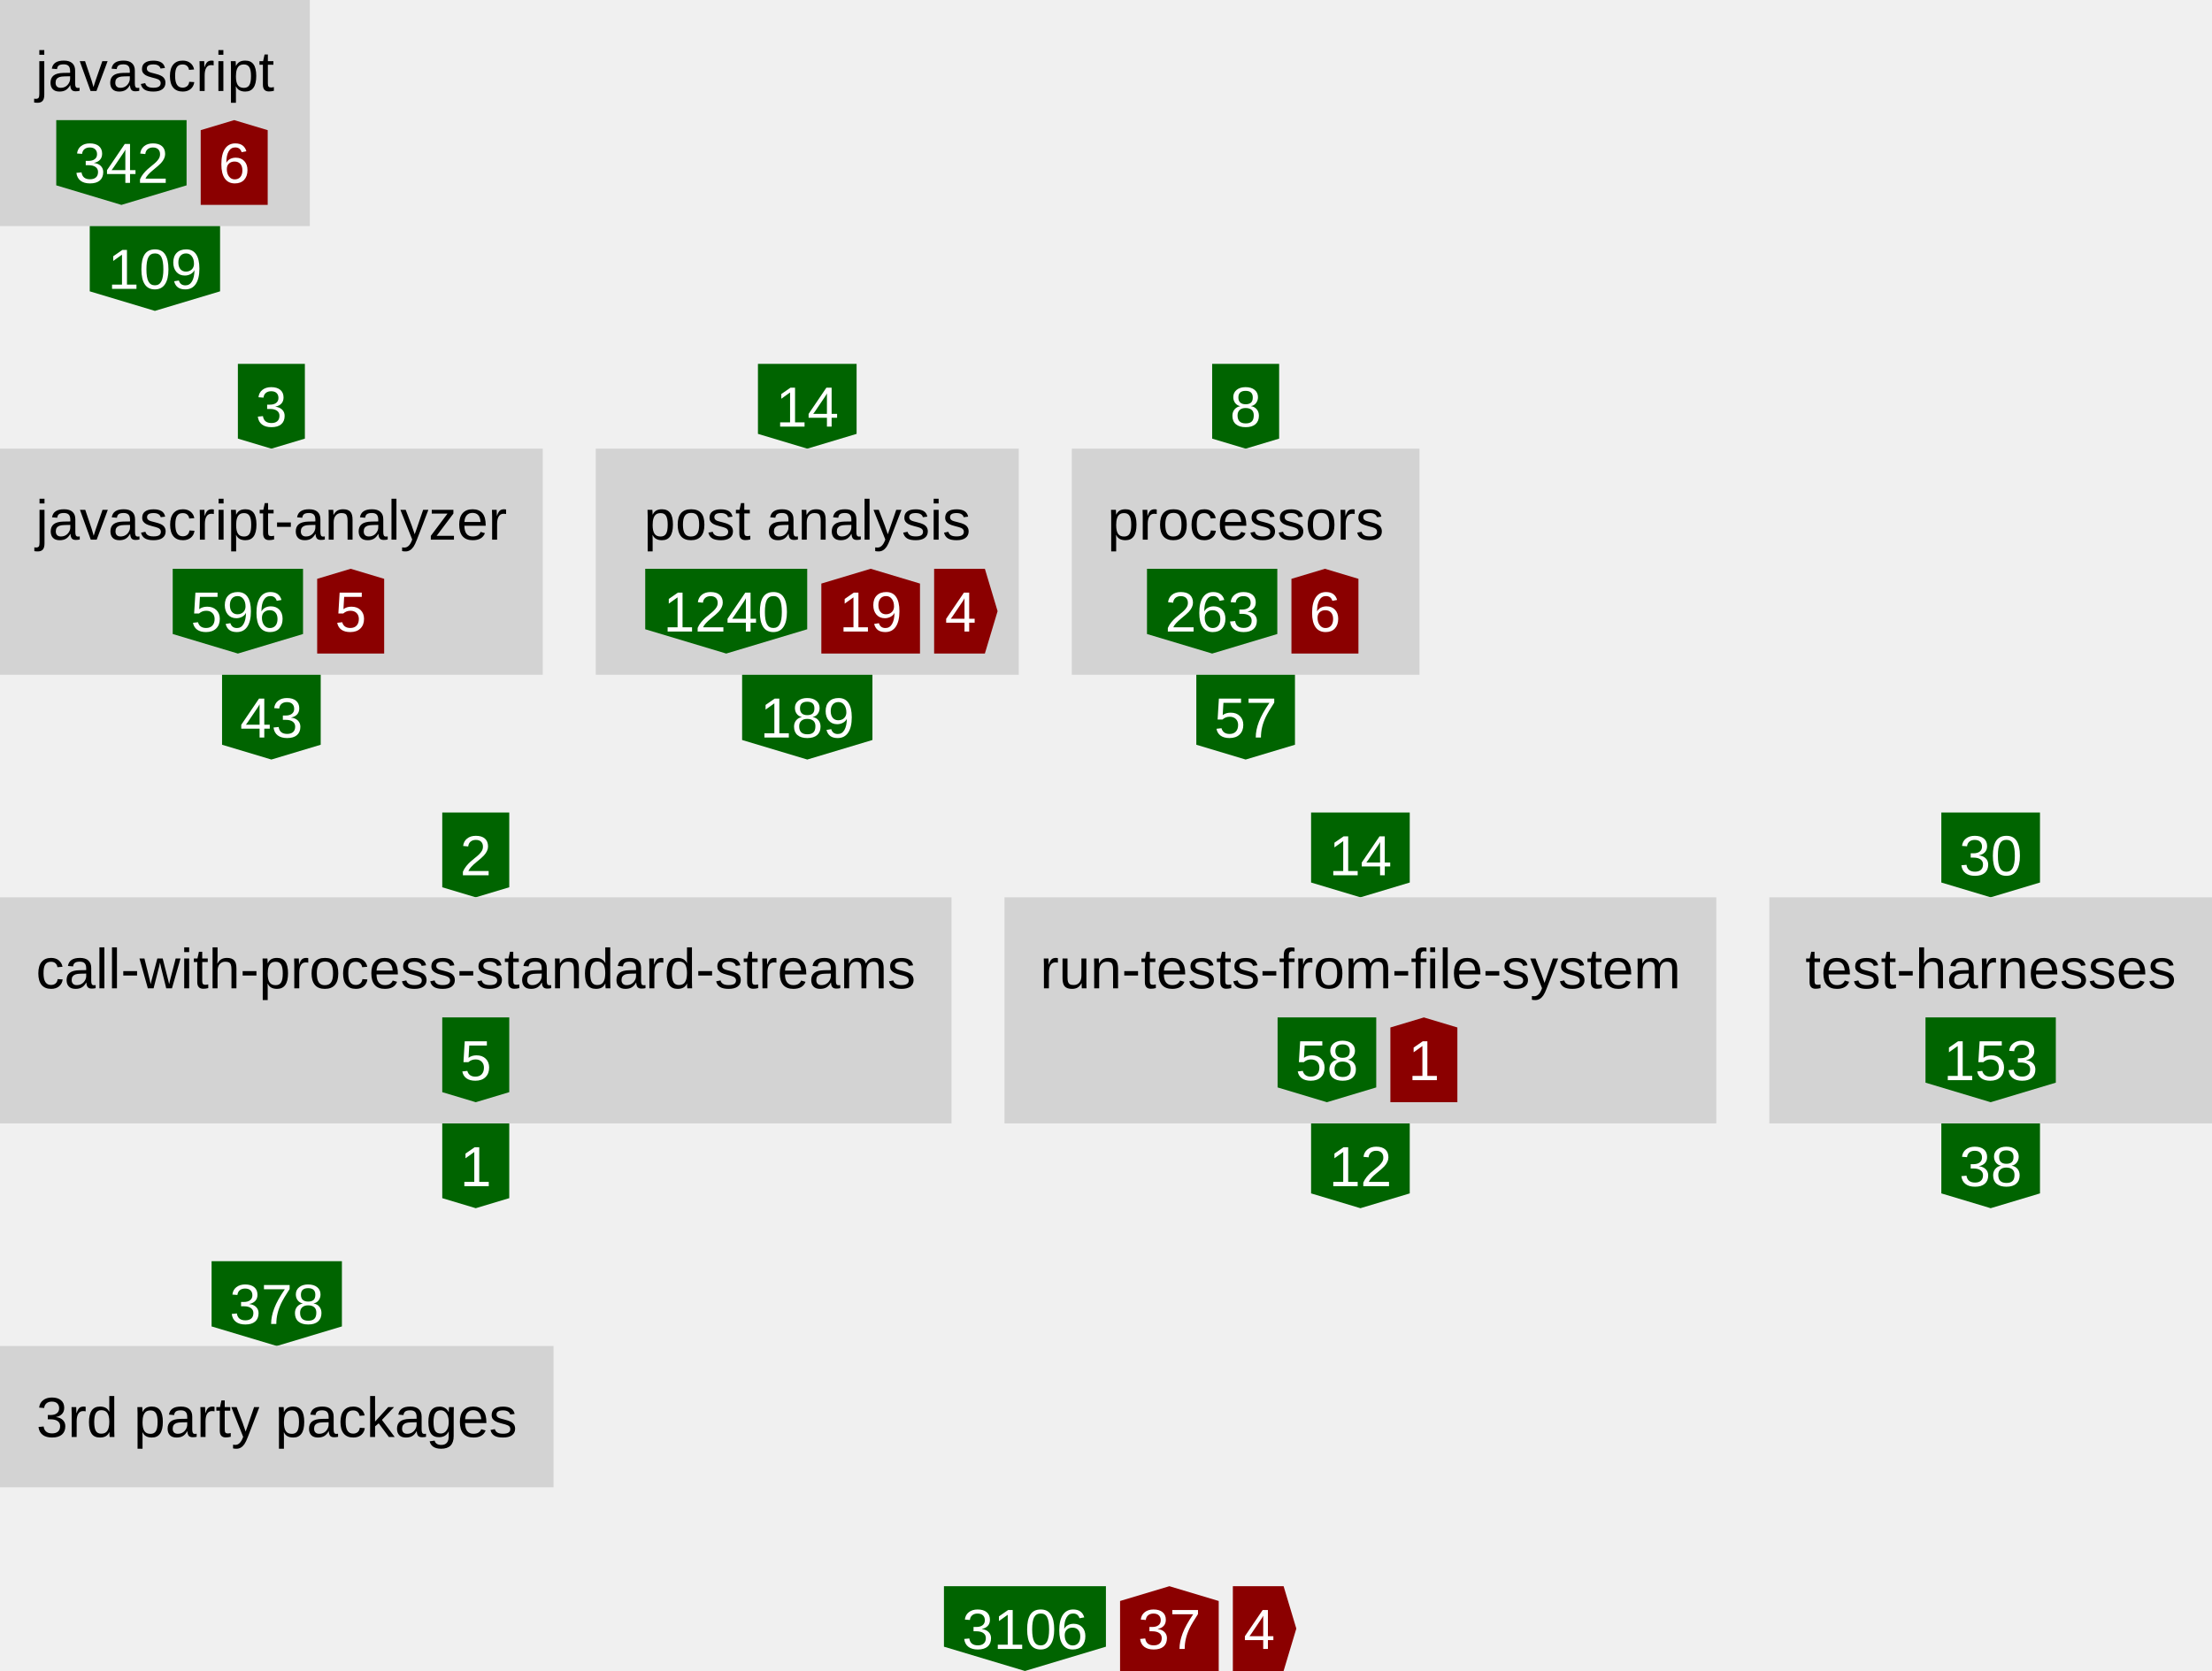
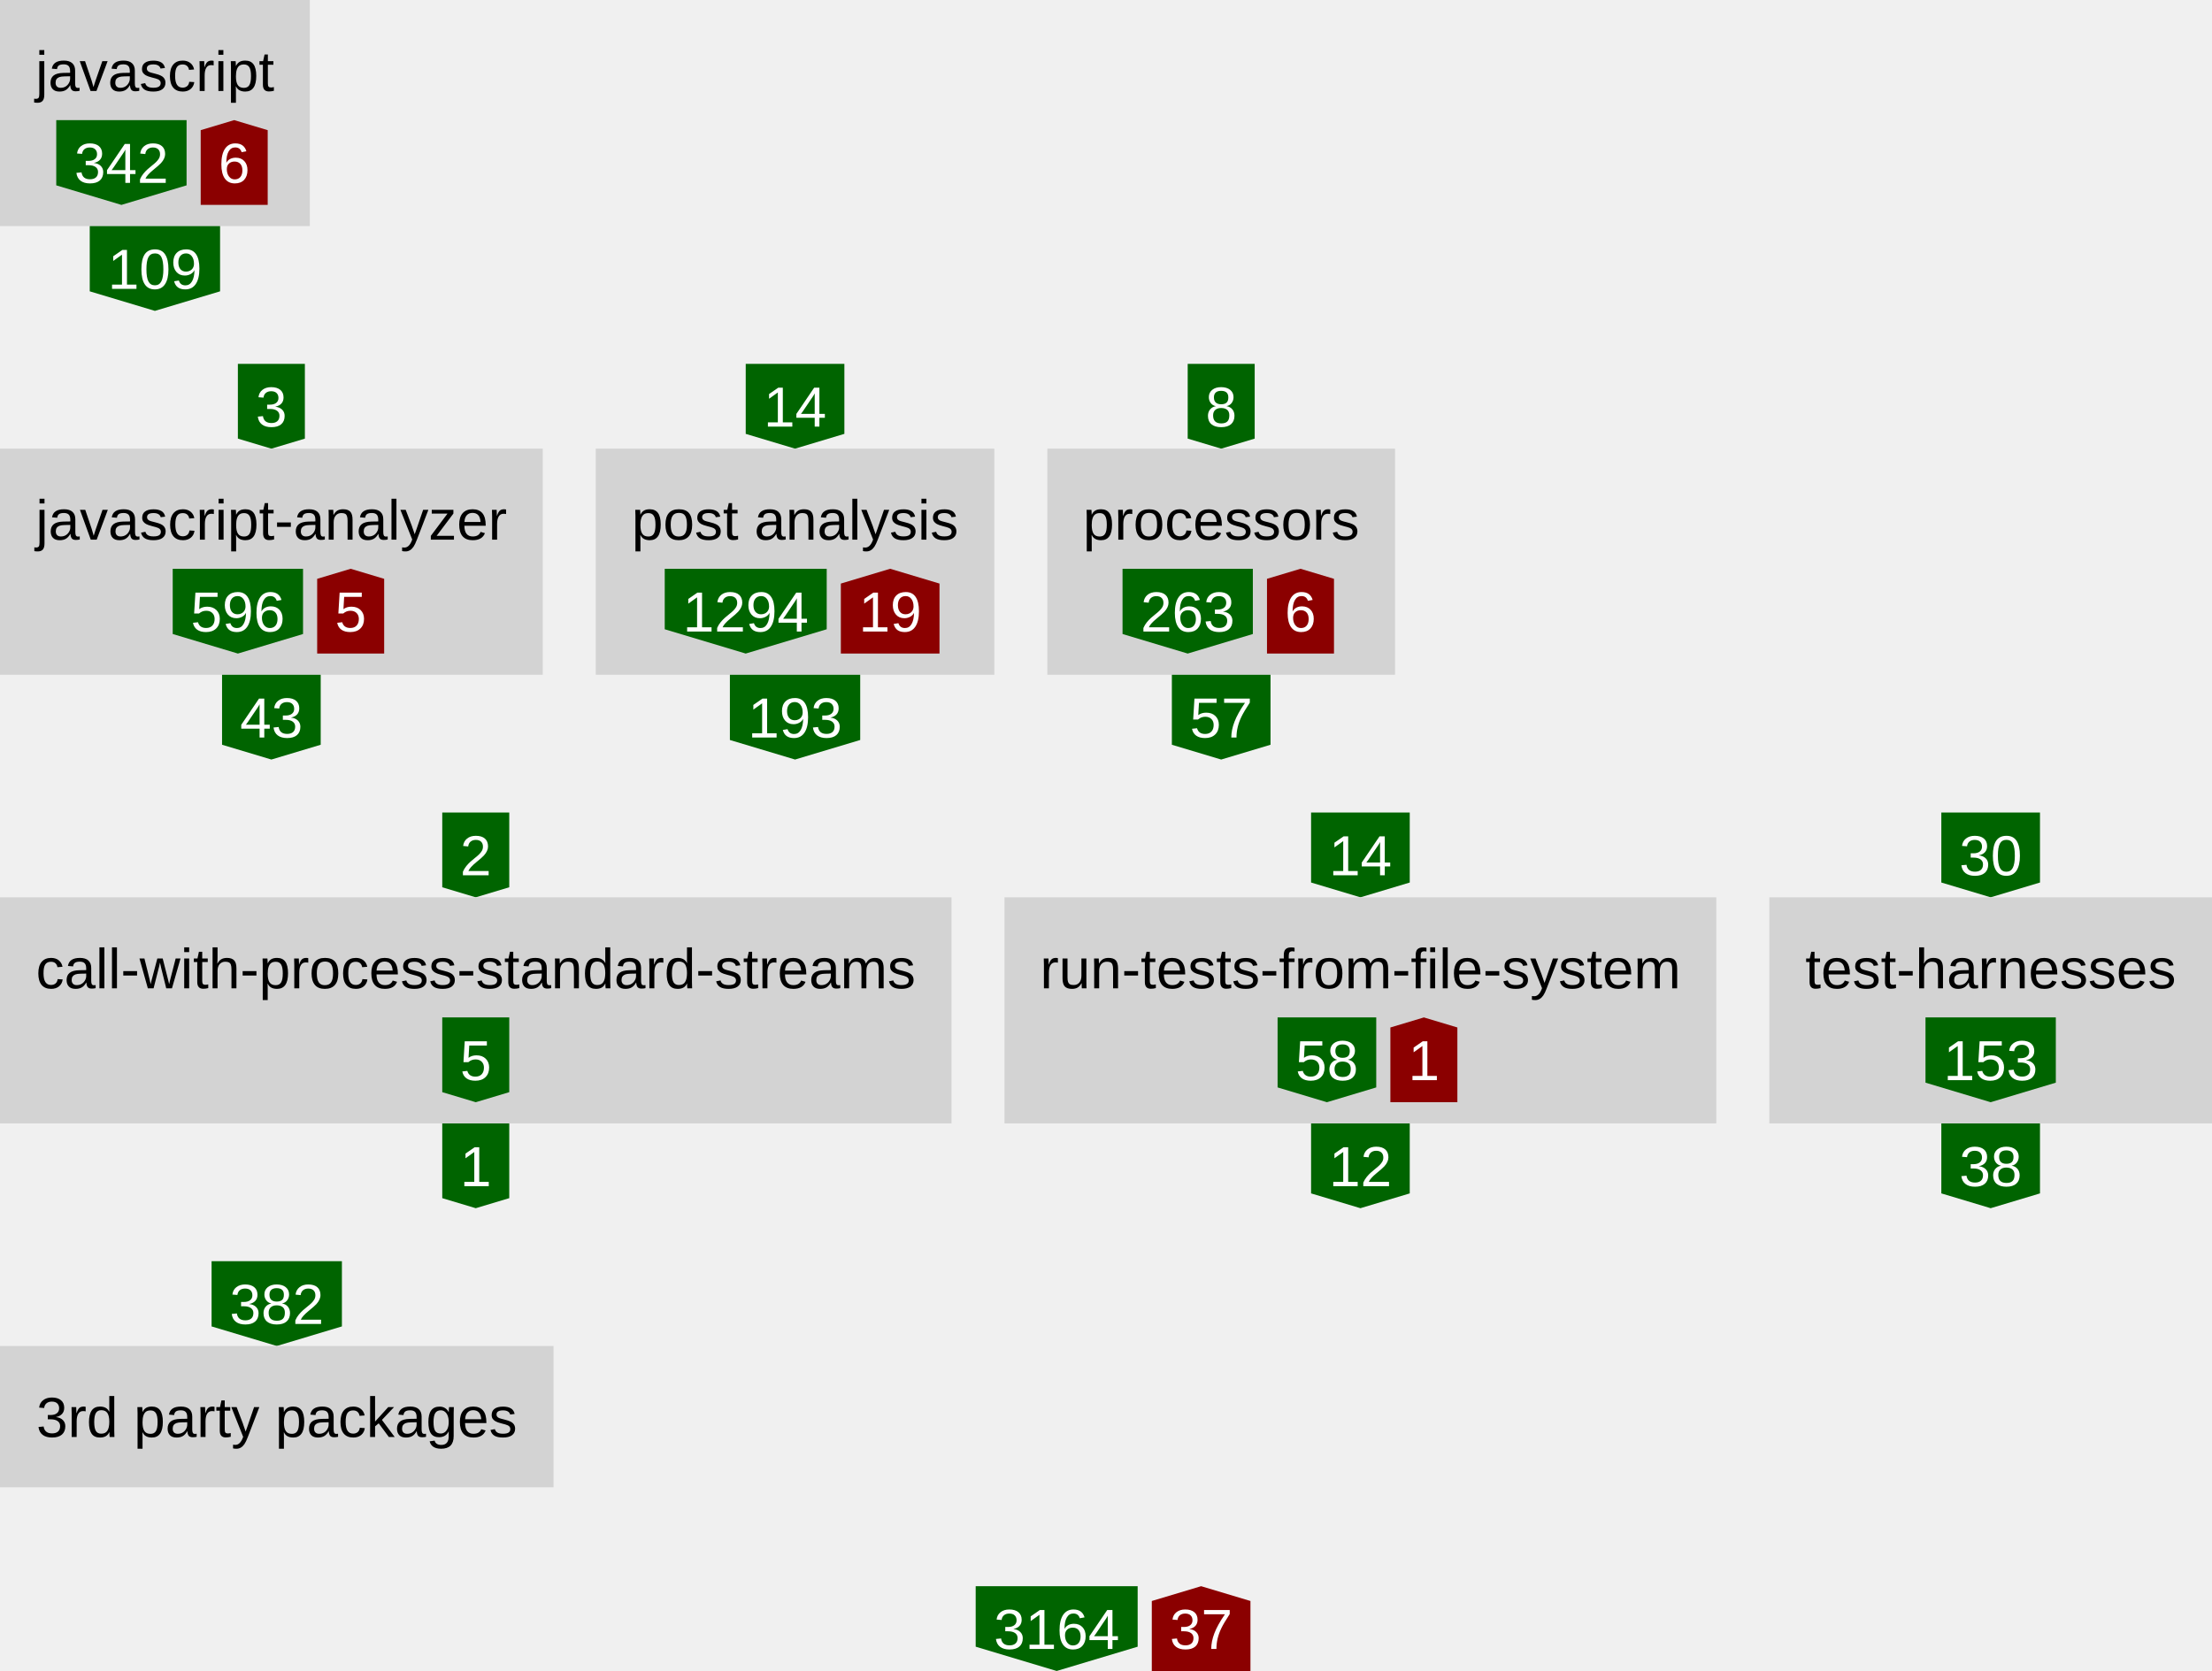
<svg xmlns="http://www.w3.org/2000/svg" height="473" width="626">
  <defs>
    <style type="text/css">text{font-family:arial;font-size:16px}g.anonymous&gt;text{font-style:italic}g.item&gt;rect{fill:lightgray}g.item&gt;text{text-anchor:middle}g.dependency&gt;text{fill:white;text-anchor:middle}</style>
  </defs>
  <symbol id="down-arrow" preserveAspectRatio="xMidYMax slice" viewBox="0,0,1,1">
    <polygon fill="darkgreen" points="0,0.85 0,0 1,0 1,0.85 0.5,1" />
  </symbol>
  <symbol id="right-arrow" preserveAspectRatio="xMaxYMid slice" viewBox="0,0,1,1">
    <polygon fill="darkred" points="0.85,0 0,0 0,1 0.85,1 1,0.5" />
  </symbol>
  <symbol id="up-arrow" preserveAspectRatio="xMidYMin slice" viewBox="0,0,1,1">
    <polygon fill="darkred" points="0,0.15 0,1 1,1 1,0.15 0.5,0" />
  </symbol>
  <g class="item">
    <rect height="64" width="87.68" />
    <text x="43.84" y="25.76">javascript</text>
    <g class="dependency">
      <use href="#down-arrow" height="24" width="36.88" x="15.92" y="34" />
      <text x="34.36" y="51.76">342</text>
    </g>
    <g class="dependency">
      <use href="#up-arrow" height="24" width="18.96" x="56.8" y="34" />
      <text x="66.28" y="51.76">6</text>
    </g>
  </g>
  <g class="dependency">
    <use href="#down-arrow" height="24" width="36.88" x="25.4" y="64" />
    <text x="43.84" y="81.76">109</text>
  </g>
  <g class="dependency">
    <use href="#down-arrow" height="24" width="18.96" x="67.32" y="103" />
    <text x="76.8" y="120.76">3</text>
  </g>
  <g class="item">
    <rect height="64" width="153.6" y="127" />
    <text x="76.8" y="152.76">javascript-analyzer</text>
    <g class="dependency">
      <use href="#down-arrow" height="24" width="36.88" x="48.88" y="161" />
      <text x="67.32" y="178.76">596</text>
    </g>
    <g class="dependency">
      <use href="#up-arrow" height="24" width="18.96" x="89.76" y="161" />
      <text x="99.24" y="178.76">5</text>
    </g>
  </g>
  <g class="dependency">
    <use href="#down-arrow" height="24" width="27.92" x="62.84" y="191" />
    <text x="76.8" y="208.76">43</text>
  </g>
  <g class="dependency">
-     <use href="#down-arrow" height="24" width="27.92" x="214.5" y="103" />
-     <text x="228.46" y="120.76">14</text>
+     <use href="#down-arrow" height="24" width="27.92" x="211.04" y="103" />
+     <text x="225" y="120.76">14</text>
  </g>
  <g class="item">
-     <rect height="64" width="119.72" x="168.6" y="127" />
-     <text x="228.46" y="152.76">post analysis</text>
+     <rect height="64" width="112.8" x="168.6" y="127" />
+     <text x="225" y="152.76">post analysis</text>
    <g class="dependency">
-       <use href="#down-arrow" height="24" width="45.84" x="182.6" y="161" />
-       <text x="205.52" y="178.76">1240</text>
+       <use href="#down-arrow" height="24" width="45.84" x="188.12" y="161" />
+       <text x="211.04" y="178.76">1294</text>
    </g>
    <g class="dependency">
-       <use href="#up-arrow" height="24" width="27.92" x="232.44" y="161" />
-       <text x="246.4" y="178.76">19</text>
-     </g>
-     <g class="dependency">
-       <use href="#right-arrow" height="24" width="17.96" x="264.36" y="161" />
-       <text x="271.84" y="178.76">4</text>
+       <use href="#up-arrow" height="24" width="27.92" x="237.96" y="161" />
+       <text x="251.92" y="178.76">19</text>
    </g>
  </g>
  <g class="dependency">
-     <use href="#down-arrow" height="24" width="36.88" x="210.02" y="191" />
-     <text x="228.46" y="208.76">189</text>
+     <use href="#down-arrow" height="24" width="36.88" x="206.56" y="191" />
+     <text x="225" y="208.76">193</text>
  </g>
  <g class="dependency">
-     <use href="#down-arrow" height="24" width="18.96" x="343.04" y="103" />
-     <text x="352.52" y="120.76">8</text>
+     <use href="#down-arrow" height="24" width="18.96" x="336.12" y="103" />
+     <text x="345.6" y="120.76">8</text>
  </g>
  <g class="item">
-     <rect height="64" width="98.4" x="303.32" y="127" />
-     <text x="352.52" y="152.76">processors</text>
+     <rect height="64" width="98.4" x="296.4" y="127" />
+     <text x="345.6" y="152.76">processors</text>
    <g class="dependency">
-       <use href="#down-arrow" height="24" width="36.88" x="324.6" y="161" />
-       <text x="343.04" y="178.76">263</text>
+       <use href="#down-arrow" height="24" width="36.88" x="317.68" y="161" />
+       <text x="336.12" y="178.76">263</text>
    </g>
    <g class="dependency">
-       <use href="#up-arrow" height="24" width="18.96" x="365.48" y="161" />
-       <text x="374.96" y="178.76">6</text>
+       <use href="#up-arrow" height="24" width="18.96" x="358.56" y="161" />
+       <text x="368.04" y="178.76">6</text>
    </g>
  </g>
  <g class="dependency">
-     <use href="#down-arrow" height="24" width="27.92" x="338.56" y="191" />
-     <text x="352.52" y="208.76">57</text>
+     <use href="#down-arrow" height="24" width="27.92" x="331.64" y="191" />
+     <text x="345.6" y="208.76">57</text>
  </g>
  <g class="dependency">
    <use href="#down-arrow" height="24" width="18.96" x="125.16" y="230" />
    <text x="134.64" y="247.76">2</text>
  </g>
  <g class="item">
    <rect height="64" width="269.28" y="254" />
    <text x="134.64" y="279.76">call-with-process-standard-streams</text>
    <g class="dependency">
      <use href="#down-arrow" height="24" width="18.96" x="125.16" y="288" />
      <text x="134.64" y="305.76">5</text>
    </g>
  </g>
  <g class="dependency">
    <use href="#down-arrow" height="24" width="18.96" x="125.16" y="318" />
    <text x="134.64" y="335.76">1</text>
  </g>
  <g class="dependency">
    <use href="#down-arrow" height="24" width="27.92" x="371.04" y="230" />
    <text x="385" y="247.76">14</text>
  </g>
  <g class="item">
    <rect height="64" width="201.44" x="284.28" y="254" />
    <text x="385" y="279.76">run-tests-from-file-system</text>
    <g class="dependency">
      <use href="#down-arrow" height="24" width="27.92" x="361.56" y="288" />
      <text x="375.52" y="305.76">58</text>
    </g>
    <g class="dependency">
      <use href="#up-arrow" height="24" width="18.96" x="393.48" y="288" />
      <text x="402.96" y="305.76">1</text>
    </g>
  </g>
  <g class="dependency">
    <use href="#down-arrow" height="24" width="27.92" x="371.04" y="318" />
    <text x="385" y="335.76">12</text>
  </g>
  <g class="dependency">
    <use href="#down-arrow" height="24" width="27.92" x="549.4" y="230" />
    <text x="563.36" y="247.76">30</text>
  </g>
  <g class="item">
    <rect height="64" width="125.28" x="500.72" y="254" />
    <text x="563.36" y="279.76">test-harnesses</text>
    <g class="dependency">
      <use href="#down-arrow" height="24" width="36.88" x="544.92" y="288" />
      <text x="563.36" y="305.76">153</text>
    </g>
  </g>
  <g class="dependency">
    <use href="#down-arrow" height="24" width="27.92" x="549.4" y="318" />
    <text x="563.36" y="335.76">38</text>
  </g>
  <g class="dependency">
    <use href="#down-arrow" height="24" width="36.88" x="59.88" y="357" />
-     <text x="78.32" y="374.76">378</text>
+     <text x="78.32" y="374.76">382</text>
  </g>
  <g class="item">
    <rect height="40" width="156.64" y="381" />
    <text x="78.32" y="406.76">3rd party packages</text>
  </g>
  <g class="dependency">
-     <use href="#down-arrow" height="24" width="45.84" x="267.14" y="449" />
-     <text x="290.06" y="466.76">3106</text>
+     <use href="#down-arrow" height="24" width="45.84" x="276.12" y="449" />
+     <text x="299.04" y="466.76">3164</text>
  </g>
  <g class="dependency">
-     <use href="#up-arrow" height="24" width="27.92" x="316.98" y="449" />
-     <text x="330.94" y="466.76">37</text>
-   </g>
-   <g class="dependency">
-     <use href="#right-arrow" height="24" width="17.96" x="348.9" y="449" />
-     <text x="356.38" y="466.76">4</text>
+     <use href="#up-arrow" height="24" width="27.92" x="325.96" y="449" />
+     <text x="339.92" y="466.76">37</text>
  </g>
</svg>
